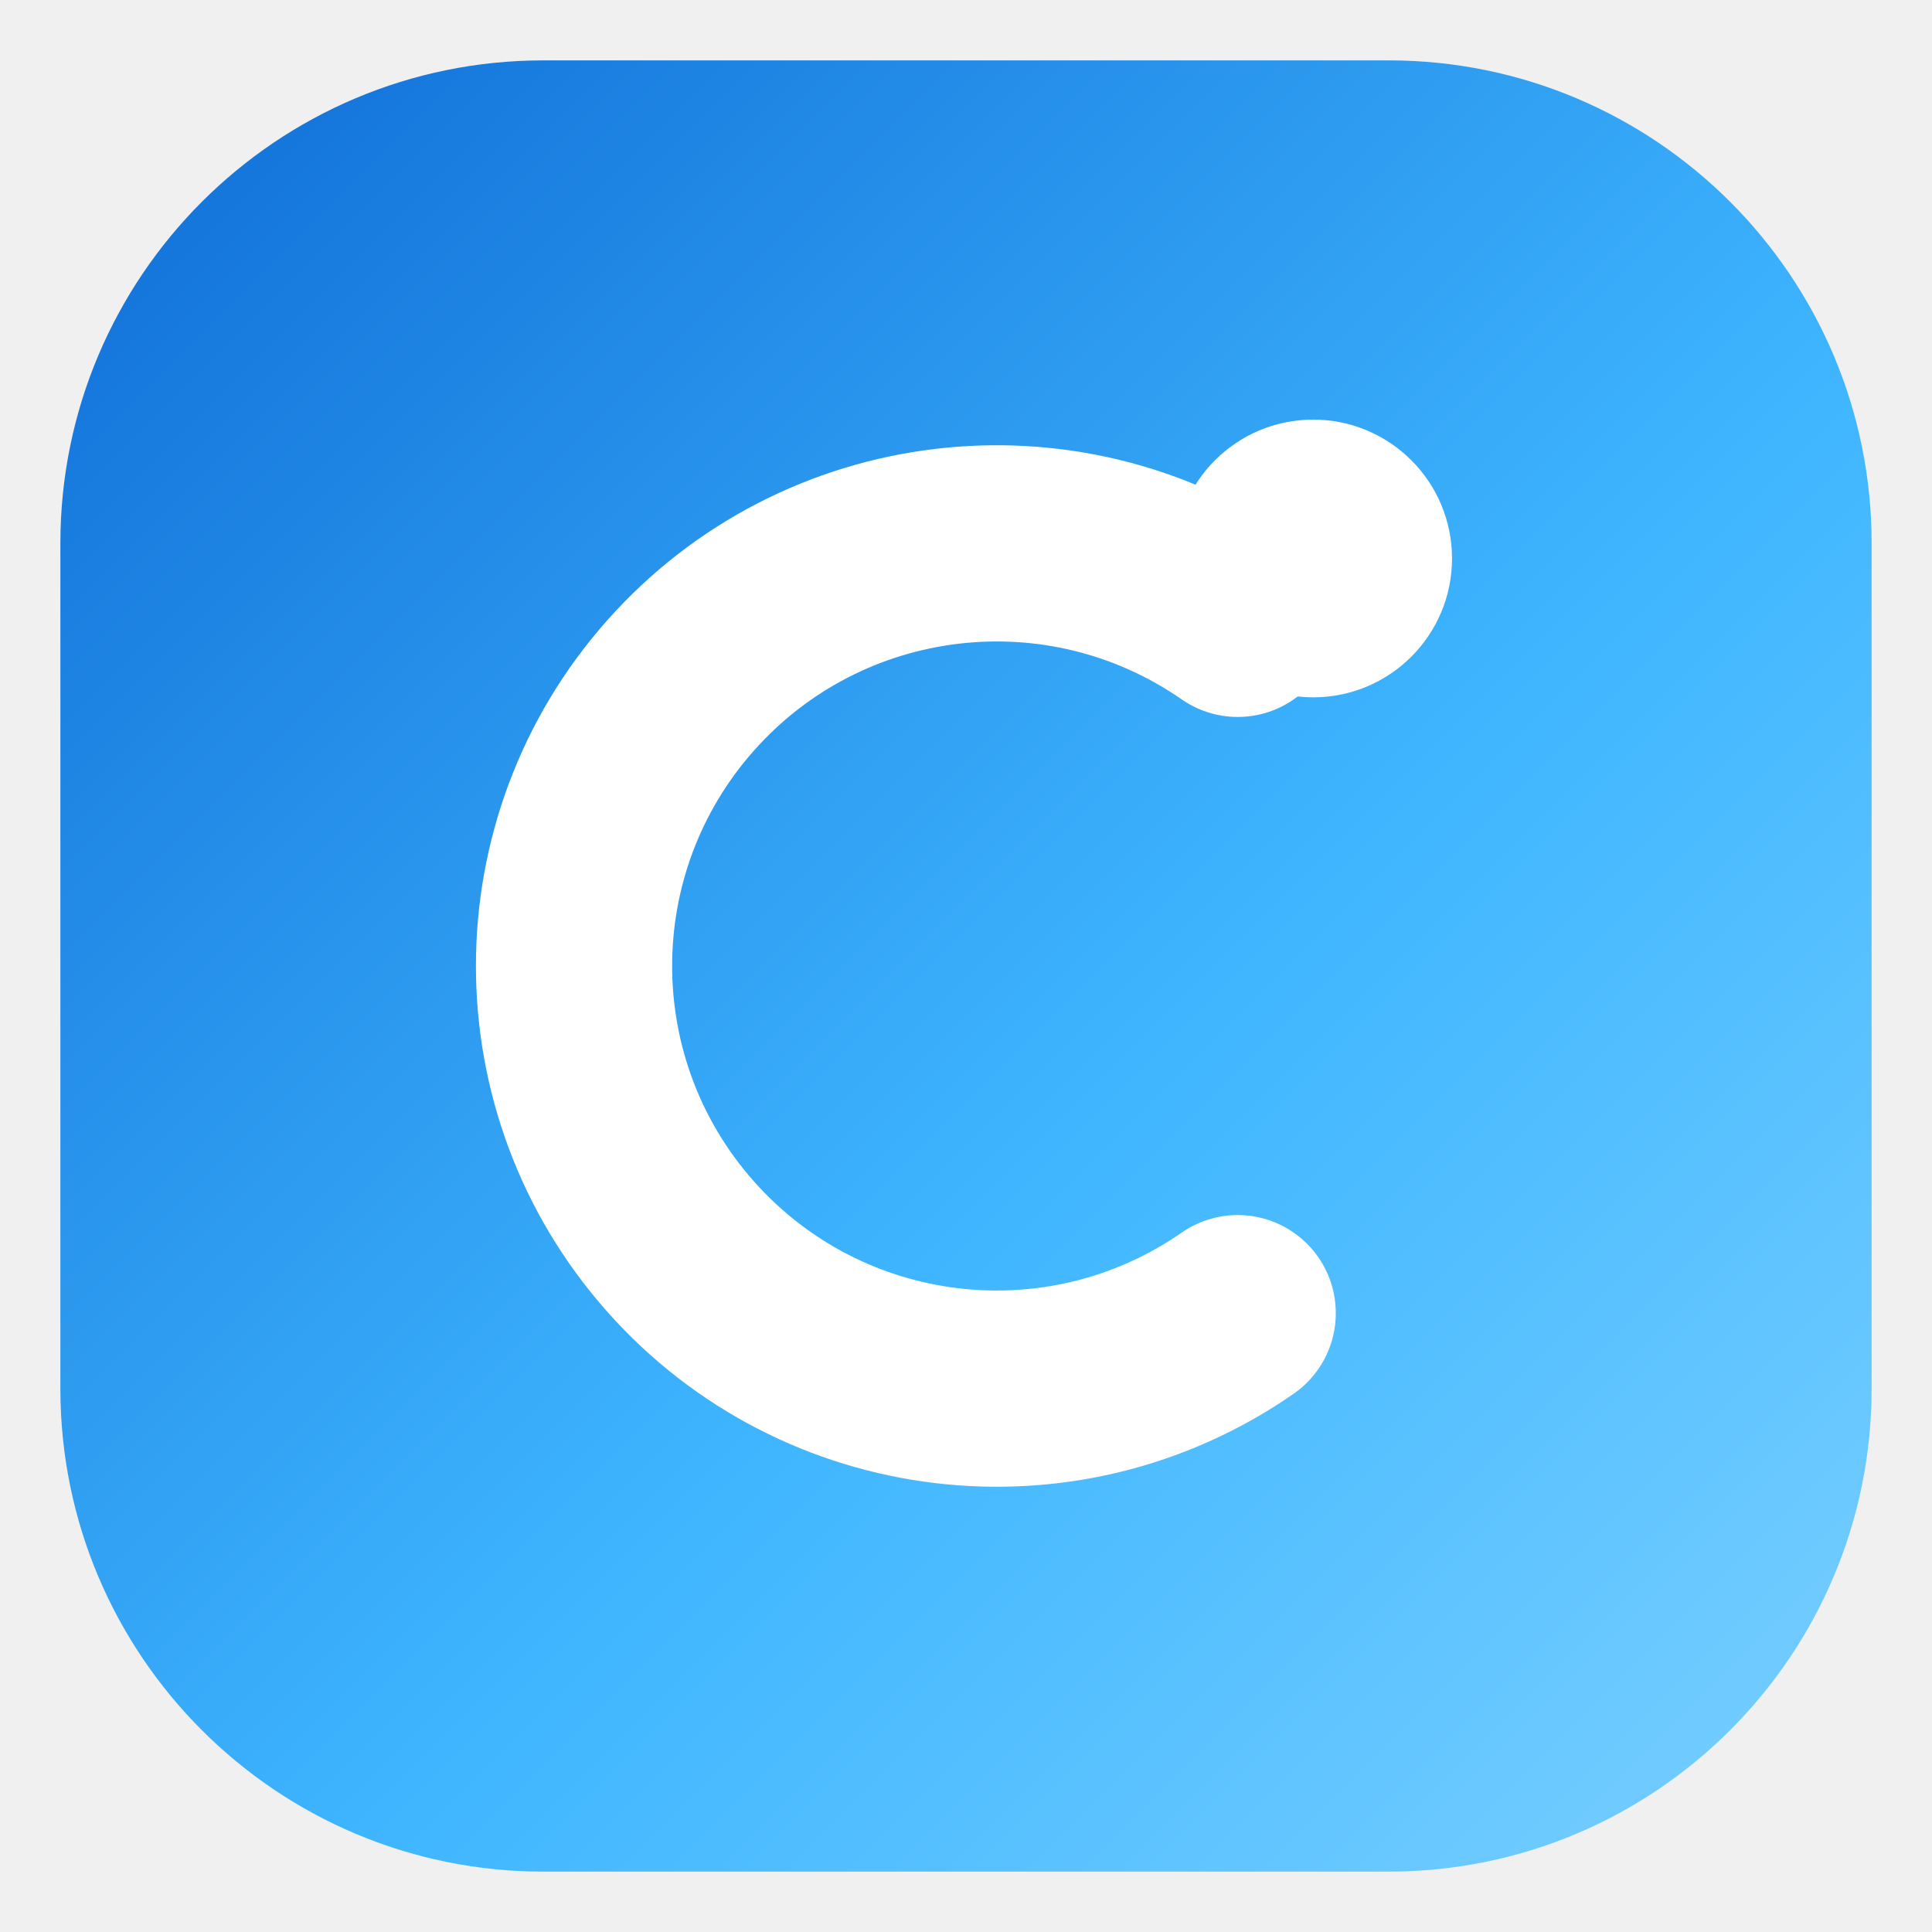
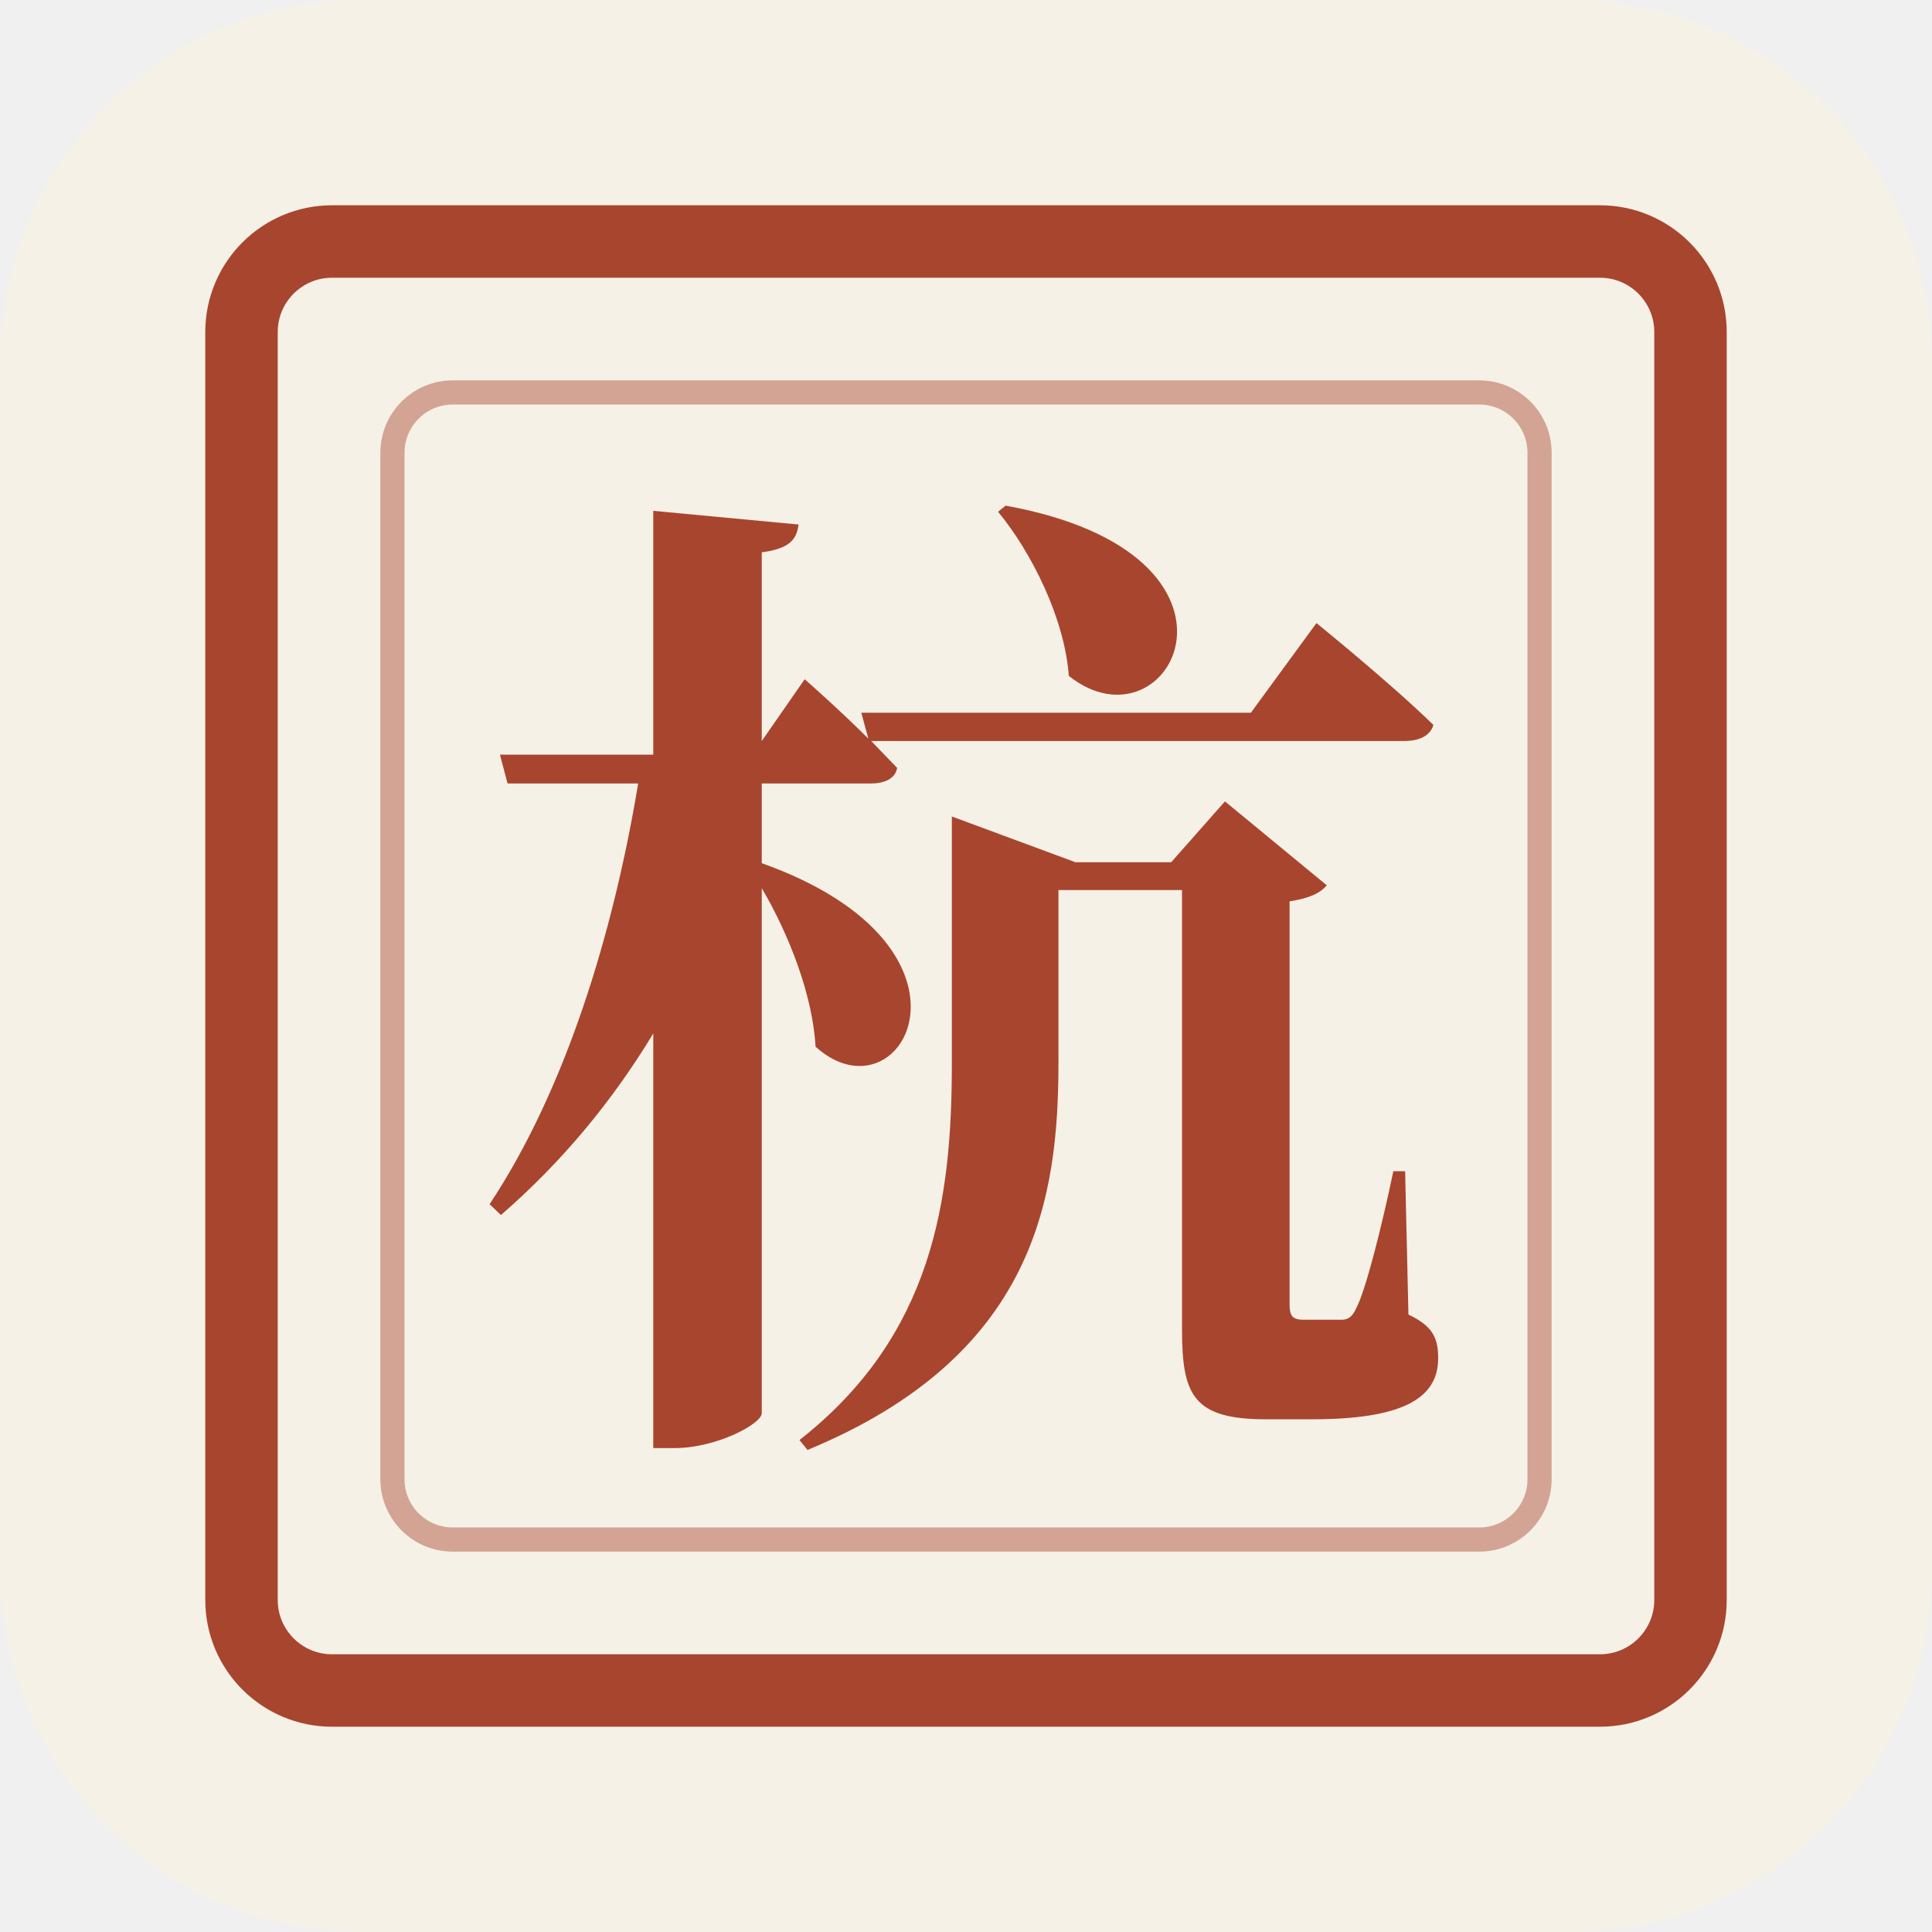
<svg xmlns="http://www.w3.org/2000/svg" viewBox="0 0 64 64" width="64" height="64">
-   <defs>
-     <linearGradient id="g" x1="0" y1="0" x2="1" y2="1">
-       <stop offset="0" stop-color="#0E6CD6" />
-       <stop offset="0.58" stop-color="#3FB6FF" />
-       <stop offset="1" stop-color="#7BD0FF" />
-     </linearGradient>
-   </defs>
-   <rect x="2" y="2" width="60" height="60" rx="16" fill="url(#g)" />
-   <path d="M41 20.5a14 14 0 1 0 0 23" fill="none" stroke="#fff" stroke-width="6.5" stroke-linecap="round" />
-   <circle cx="43.5" cy="18.5" r="4.6" fill="#fff" />
+   <rect width="64" height="64" rx="12" fill="#f5f1e6" />
+   <rect x="8" y="8" width="48" height="48" rx="3" fill="none" stroke="#a8452f" stroke-width="2.4" />
+   <rect x="13" y="13" width="38" height="38" rx="2" fill="none" stroke="#a8452f" stroke-width="0.8" opacity="0.45" />
+   <text x="32" y="45" text-anchor="middle" font-family="'Noto Serif CJK SC','Source Han Serif SC','Songti SC',STSong,SimSun,serif" font-size="33" font-weight="700" fill="#a8452f">杭</text>
</svg>
